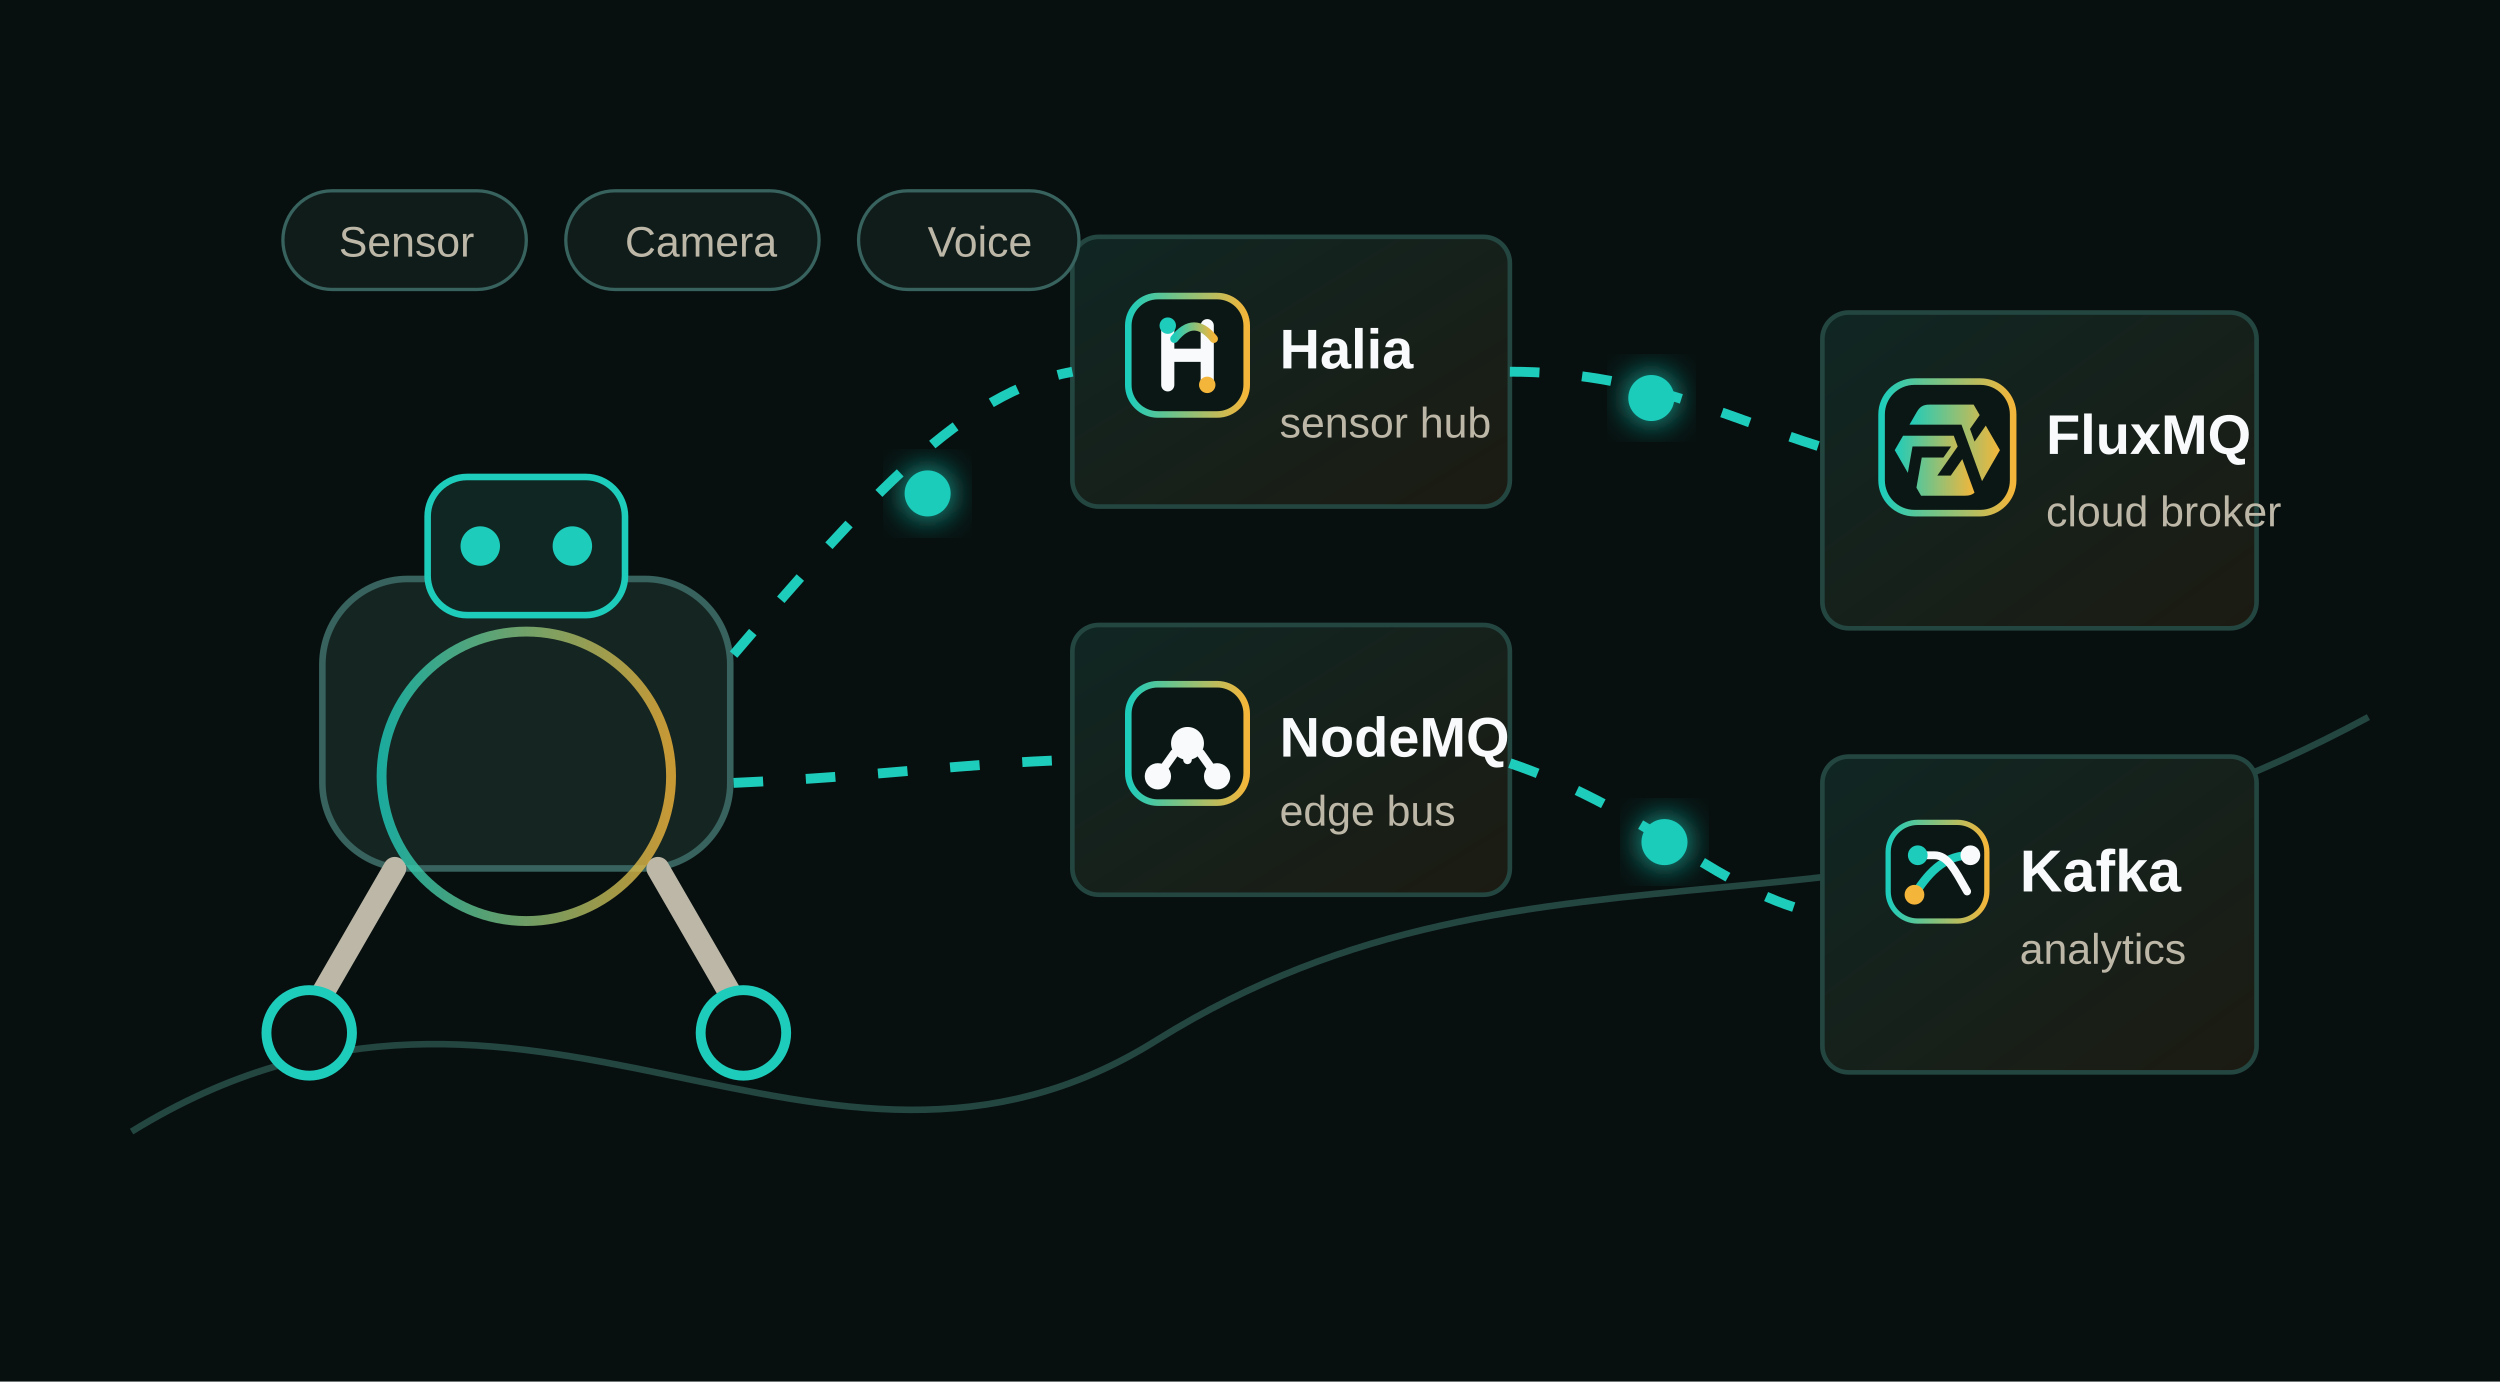
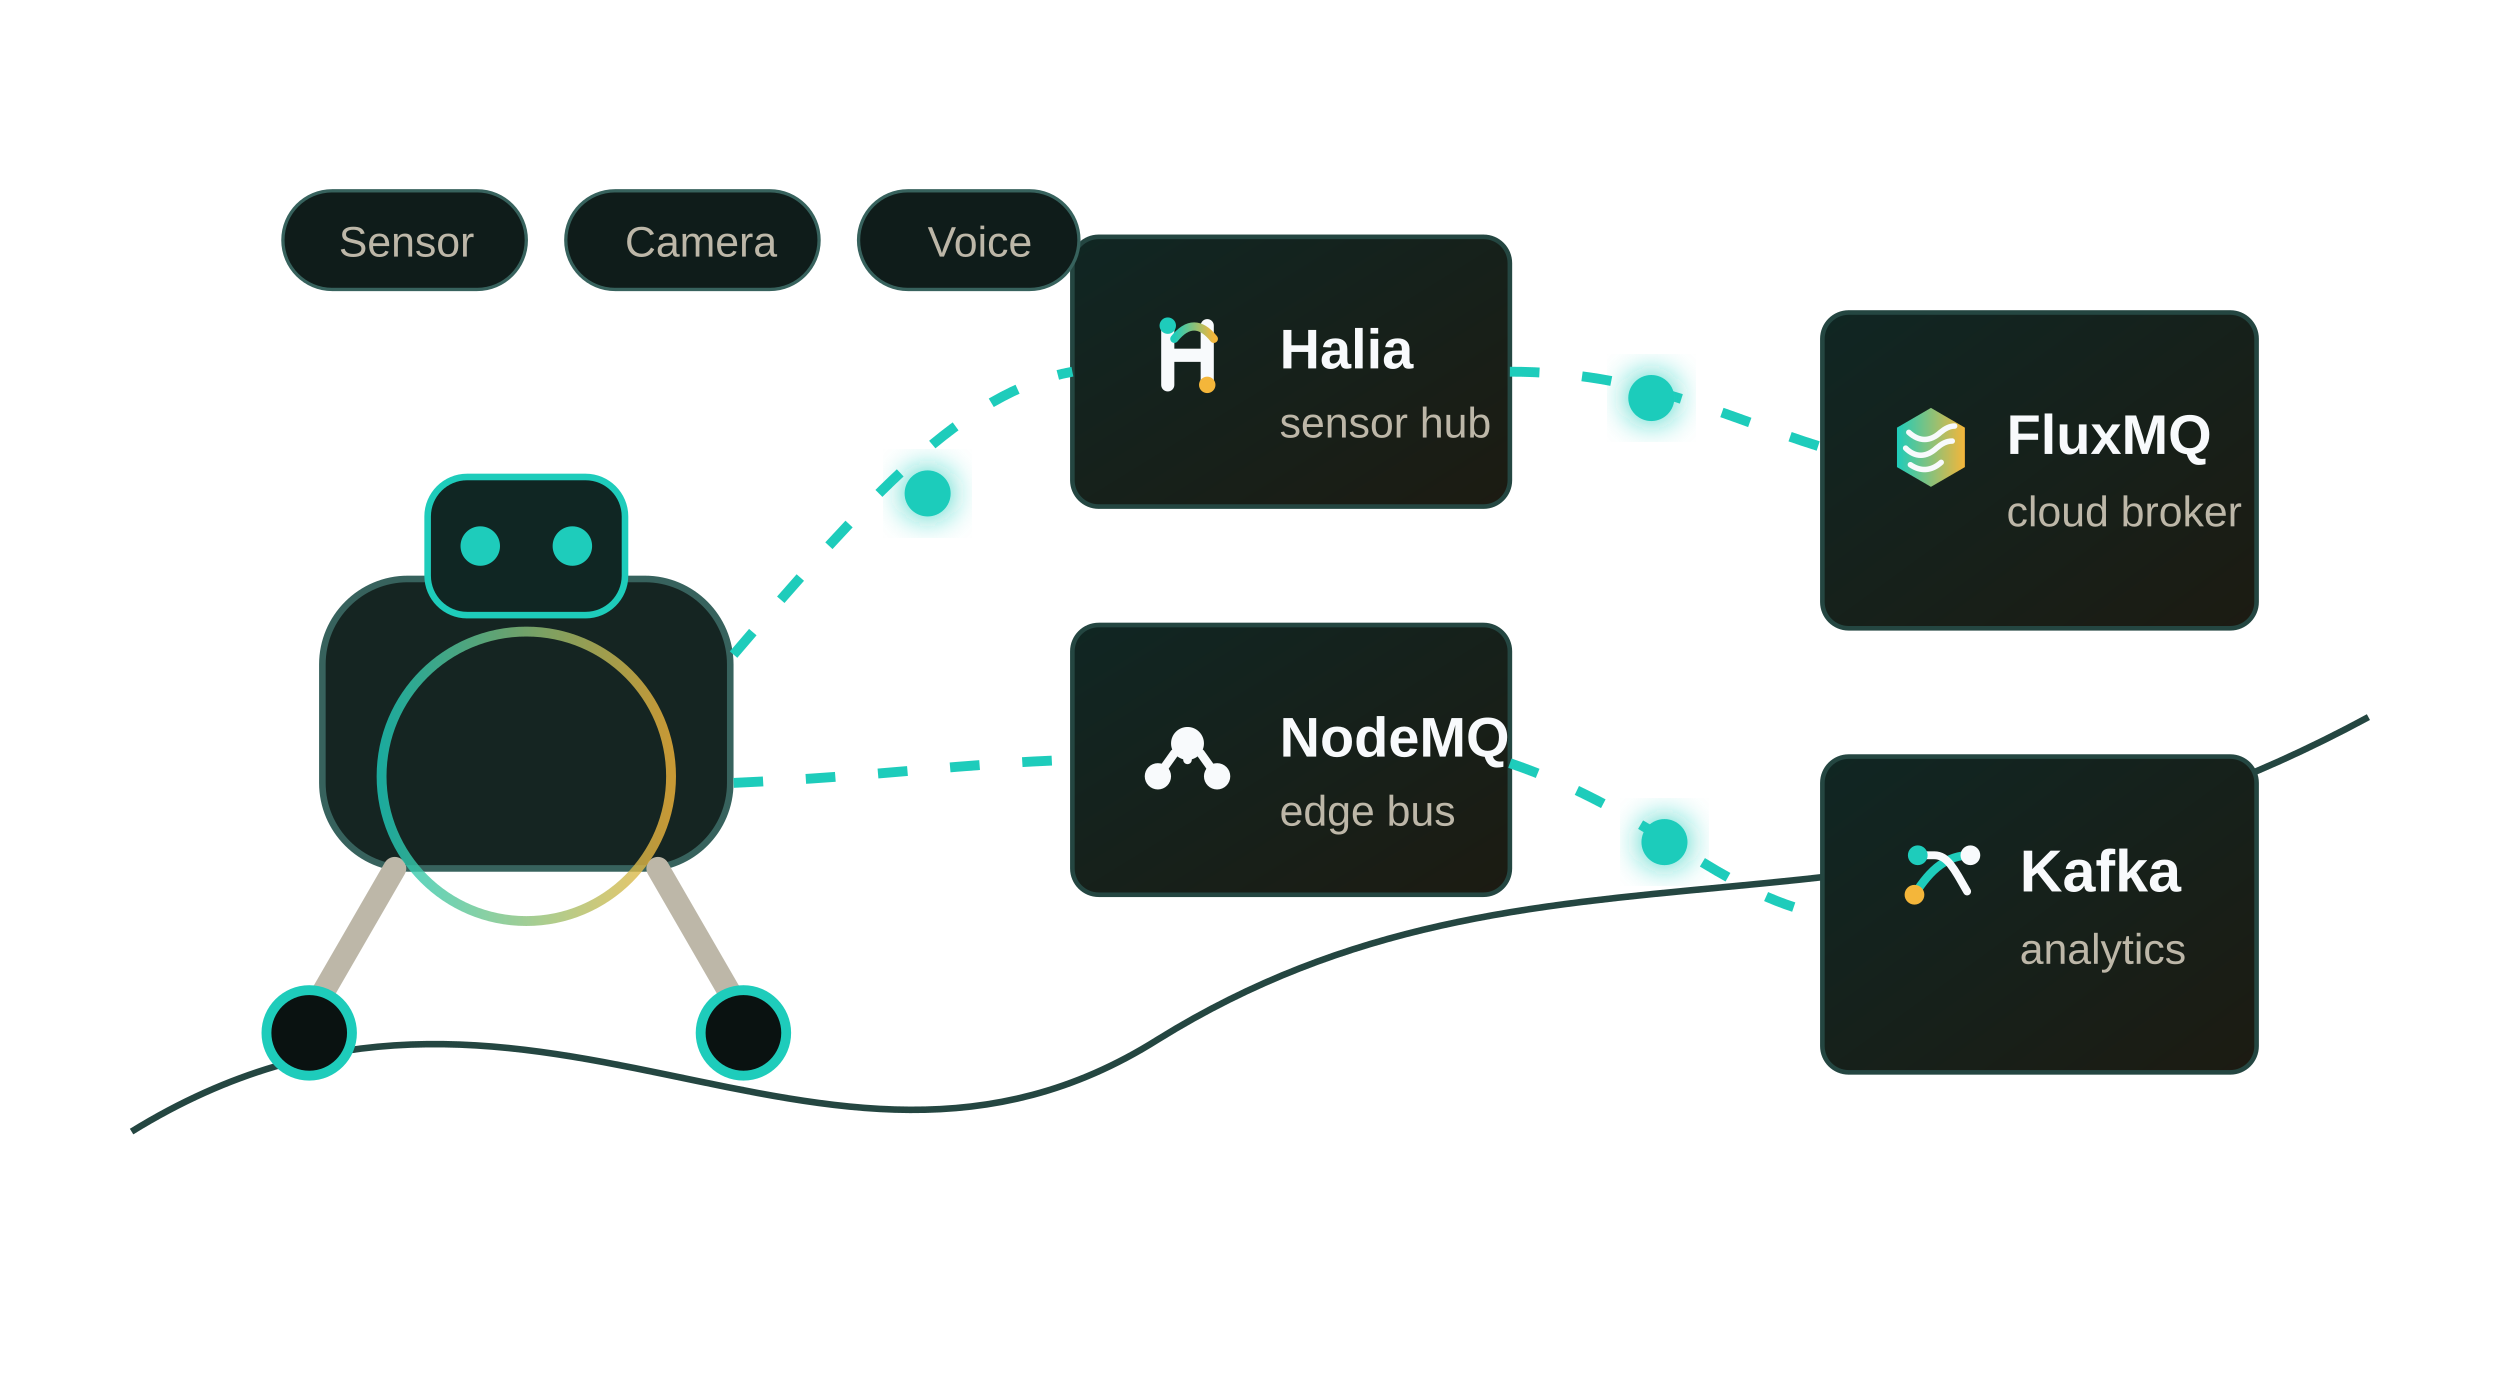
<svg xmlns="http://www.w3.org/2000/svg" viewBox="0 0 760 420" role="img" aria-labelledby="title desc">
  <defs>
    <linearGradient id="panel" x1="0" x2="1" y1="0" y2="1">
      <stop offset="0" stop-color="#102623" />
      <stop offset="1" stop-color="#1c1b12" />
    </linearGradient>
    <linearGradient id="accent" x1="0" x2="1">
      <stop offset="0" stop-color="#1eccbb" />
      <stop offset="1" stop-color="#f4b63a" />
    </linearGradient>
    <filter id="glow" x="-45%" y="-45%" width="190%" height="190%">
      <feGaussianBlur stdDeviation="5" result="blur" />
      <feMerge>
        <feMergeNode in="blur" />
        <feMergeNode in="SourceGraphic" />
      </feMerge>
    </filter>
    <style>
-       .bg{fill:#07100f}
      .card{fill:url(#panel);stroke:#244641;stroke-width:1.4}
      .line{fill:none;stroke:#1eccbb;stroke-width:3;stroke-dasharray:9 13;animation:flow 3.1s linear infinite}
      .line2{animation-delay:.9s}
      .label{font:600 18px Arial,sans-serif;fill:#f8fafc}
      .small{font:500 13px Arial,sans-serif;fill:#bdb7a8}
      .bot{animation:move 5s ease-in-out infinite}
      .eye{fill:#1eccbb;animation:blink 3.2s ease-in-out infinite}
      .scan{fill:none;stroke:url(#accent);stroke-width:3;opacity:.8;animation:scan 2.6s ease-in-out infinite}
      .dot{fill:#1eccbb;filter:url(#glow);animation:pulse 2s ease-in-out infinite}
-       .logoBox{fill:#0b1715;stroke:url(#accent);stroke-width:2}
      .logoH{fill:none;stroke:#f8fafc;stroke-width:4;stroke-linecap:round;stroke-linejoin:round}
      .logoArc{fill:none;stroke:url(#accent);stroke-width:2.5;stroke-linecap:round}
-       .fluxMark{fill:url(#accent)}
+       .fluxHex{fill:url(#accent)}
+       .fluxWave{fill:none;stroke:#f8fafc;stroke-width:7;stroke-linecap:round}
      .logoShield{fill:none;stroke:#f8fafc;stroke-width:2.8;stroke-linejoin:round}
      .logoNode{fill:none;stroke:#f8fafc;stroke-width:2.6;stroke-linecap:round;stroke-linejoin:round}
      .logoName{font:700 17px Arial,sans-serif;fill:#f8fafc}
-       .sysBox{fill:#0b1715;stroke:url(#accent);stroke-width:1.6}
      .sysLine{fill:none;stroke:#f8fafc;stroke-width:2.4;stroke-linecap:round;stroke-linejoin:round}
      .sysAccent{fill:#1eccbb}
      .sysGold{fill:#f4b63a}
      @keyframes flow{to{stroke-dashoffset:-88}}
      @keyframes move{0%,100%{transform:translateX(0)}50%{transform:translateX(20px)}}
      @keyframes blink{0%,88%,100%{opacity:1}92%{opacity:.2}}
      @keyframes scan{0%{transform:scale(.75);opacity:.15;transform-origin:160px 236px}60%{transform:scale(1.25);opacity:.75;transform-origin:160px 236px}100%{transform:scale(1.5);opacity:0;transform-origin:160px 236px}}
      @keyframes pulse{0%,100%{opacity:.35;transform:scale(.9);transform-origin:center}50%{opacity:1;transform:scale(1.15);transform-origin:center}}
    </style>
  </defs>
-   <rect class="bg" width="760" height="420" />
  <path d="M40 344 C160 270 249 381 352 316 C468 244 574 297 720 218" fill="none" stroke="#244641" stroke-width="2" />
  <g class="bot">
    <rect x="98" y="176" width="124" height="88" rx="26" fill="#152522" stroke="#37625d" stroke-width="2" />
    <rect x="130" y="145" width="60" height="42" rx="12" fill="#102623" stroke="#1eccbb" stroke-width="2" />
    <circle class="eye" cx="146" cy="166" r="6" />
    <circle class="eye" cx="174" cy="166" r="6" />
    <path d="M120 264l-26 45M200 264l26 45" stroke="#bdb7a8" stroke-width="7" stroke-linecap="round" />
    <circle cx="94" cy="314" r="13" fill="#0a1211" stroke="#1eccbb" stroke-width="3" />
    <circle cx="226" cy="314" r="13" fill="#0a1211" stroke="#1eccbb" stroke-width="3" />
    <circle class="scan" cx="160" cy="236" r="44" />
  </g>
  <g>
    <rect class="card" x="326" y="72" width="133" height="82" rx="8" />
    <g transform="translate(343 90)">
-       <rect class="logoBox" width="36" height="36" rx="9" />
      <path class="logoH" d="M12 9v18M24 9v18M13 18h10" />
      <path class="logoArc" d="M14 13c4-5 8-5 12 0" />
      <circle cx="12" cy="9" r="2.5" fill="#1eccbb" />
      <circle cx="24" cy="27" r="2.5" fill="#f4b63a" />
    </g>
    <text class="logoName" x="389" y="112">Halia</text>
    <text class="small" x="389" y="133">sensor hub</text>
    <rect class="card" x="326" y="190" width="133" height="82" rx="8" />
    <g transform="translate(343 208)">
-       <rect class="logoBox" width="36" height="36" rx="9" />
      <circle cx="18" cy="18" r="5" fill="#f8fafc" />
      <circle cx="9" cy="28" r="4" fill="#f8fafc" />
      <circle cx="27" cy="28" r="4" fill="#f8fafc" />
      <path class="logoNode" d="M18 23v-5M14 21l-5 7M22 21l5 7" />
    </g>
    <text class="logoName" x="389" y="230">NodeMQ</text>
    <text class="small" x="389" y="251">edge bus</text>
  </g>
  <g>
    <rect class="card" x="554" y="95" width="132" height="96" rx="8" />
    <g transform="translate(572 116)">
-       <rect class="logoBox" width="40" height="40" rx="10" />
-       <g transform="translate(4 7) scale(.26)">
-         <path class="fluxMark" fill-rule="evenodd" clip-rule="evenodd" d="M93.285 102.997C90.554 105.461 87.239 106.516 82.439 106.516H30.757L25.366 97.184L31.595 61.852H56.911L65.934 48.965H20.777L15.336 79.82L0 53.258L9.741 36.38H69.024L73.606 48.965L49.76 83.023H65.491L78.99 63.745L93.278 102.997H93.285Z" />
-         <path class="fluxMark" fill-rule="evenodd" clip-rule="evenodd" d="M78.061 23.494H17.194L25.683 8.791C29.314 2.499 33.185 0 40.575 0H92.257L99.323 12.246L87.978 28.456L93.355 43.236L106.432 24.556L123 53.251L102.075 89.491L78.054 23.487L78.061 23.494Z" />
+       <g transform="translate(3 8) scale(.24)">
+         <path class="fluxHex" d="M50 0 93 25v50l-43 25L7 75V25Z" />
+         <path class="fluxWave" d="M22 31c13 12 27 12 40 0 6-5 12-8 18-8" />
+         <path class="fluxWave" d="M18 51c12 12 26 12 39 0 7-6 13-9 20-9" />
+         <path class="fluxWave" d="M24 72c13 9 27 8 39-3" />
      </g>
    </g>
-     <text class="logoName" x="622" y="138">FluxMQ</text>
-     <text class="small" x="622" y="160">cloud broker</text>
+     <text class="logoName" x="610" y="138">FluxMQ</text>
+     <text class="small" x="610" y="160">cloud broker</text>
    <rect class="card" x="554" y="230" width="132" height="96" rx="8" />
    <g transform="translate(574 250)">
-       <rect class="sysBox" width="30" height="30" rx="9" />
      <path d="M8 22c5-8 10-12 17-12" fill="none" stroke="#1eccbb" stroke-width="2.6" stroke-linecap="round" />
      <path class="sysLine" d="M9 10h5c4 0 6 4 10 11" />
      <circle class="sysAccent" cx="9" cy="10" r="3" />
      <circle class="sysGold" cx="8" cy="22" r="3" />
      <circle cx="25" cy="10" r="3" fill="#f8fafc" />
    </g>
    <text class="label" x="614" y="271">Kafka</text>
    <text class="small" x="614" y="293">analytics</text>
  </g>
  <path class="line" d="M223 199 C264 151 293 119 326 113" />
  <path class="line line2" d="M223 238 C268 236 293 232 326 231" />
  <path class="line" d="M459 113 C499 113 522 126 554 136" />
  <path class="line line2" d="M459 232 C503 247 523 272 554 278" />
  <circle class="dot" cx="282" cy="150" r="7" />
  <circle class="dot" cx="502" cy="121" r="7" style="animation-delay:.7s" />
  <circle class="dot" cx="506" cy="256" r="7" style="animation-delay:1.2s" />
  <g>
    <rect x="86" y="58" width="74" height="30" rx="15" fill="#0f1c1a" stroke="#37625d" />
    <text class="small" x="103" y="78">Sensor</text>
    <rect x="172" y="58" width="77" height="30" rx="15" fill="#0f1c1a" stroke="#37625d" />
    <text class="small" x="190" y="78">Camera</text>
    <rect x="261" y="58" width="67" height="30" rx="15" fill="#0f1c1a" stroke="#37625d" />
    <text class="small" x="282" y="78">Voice</text>
  </g>
</svg>
